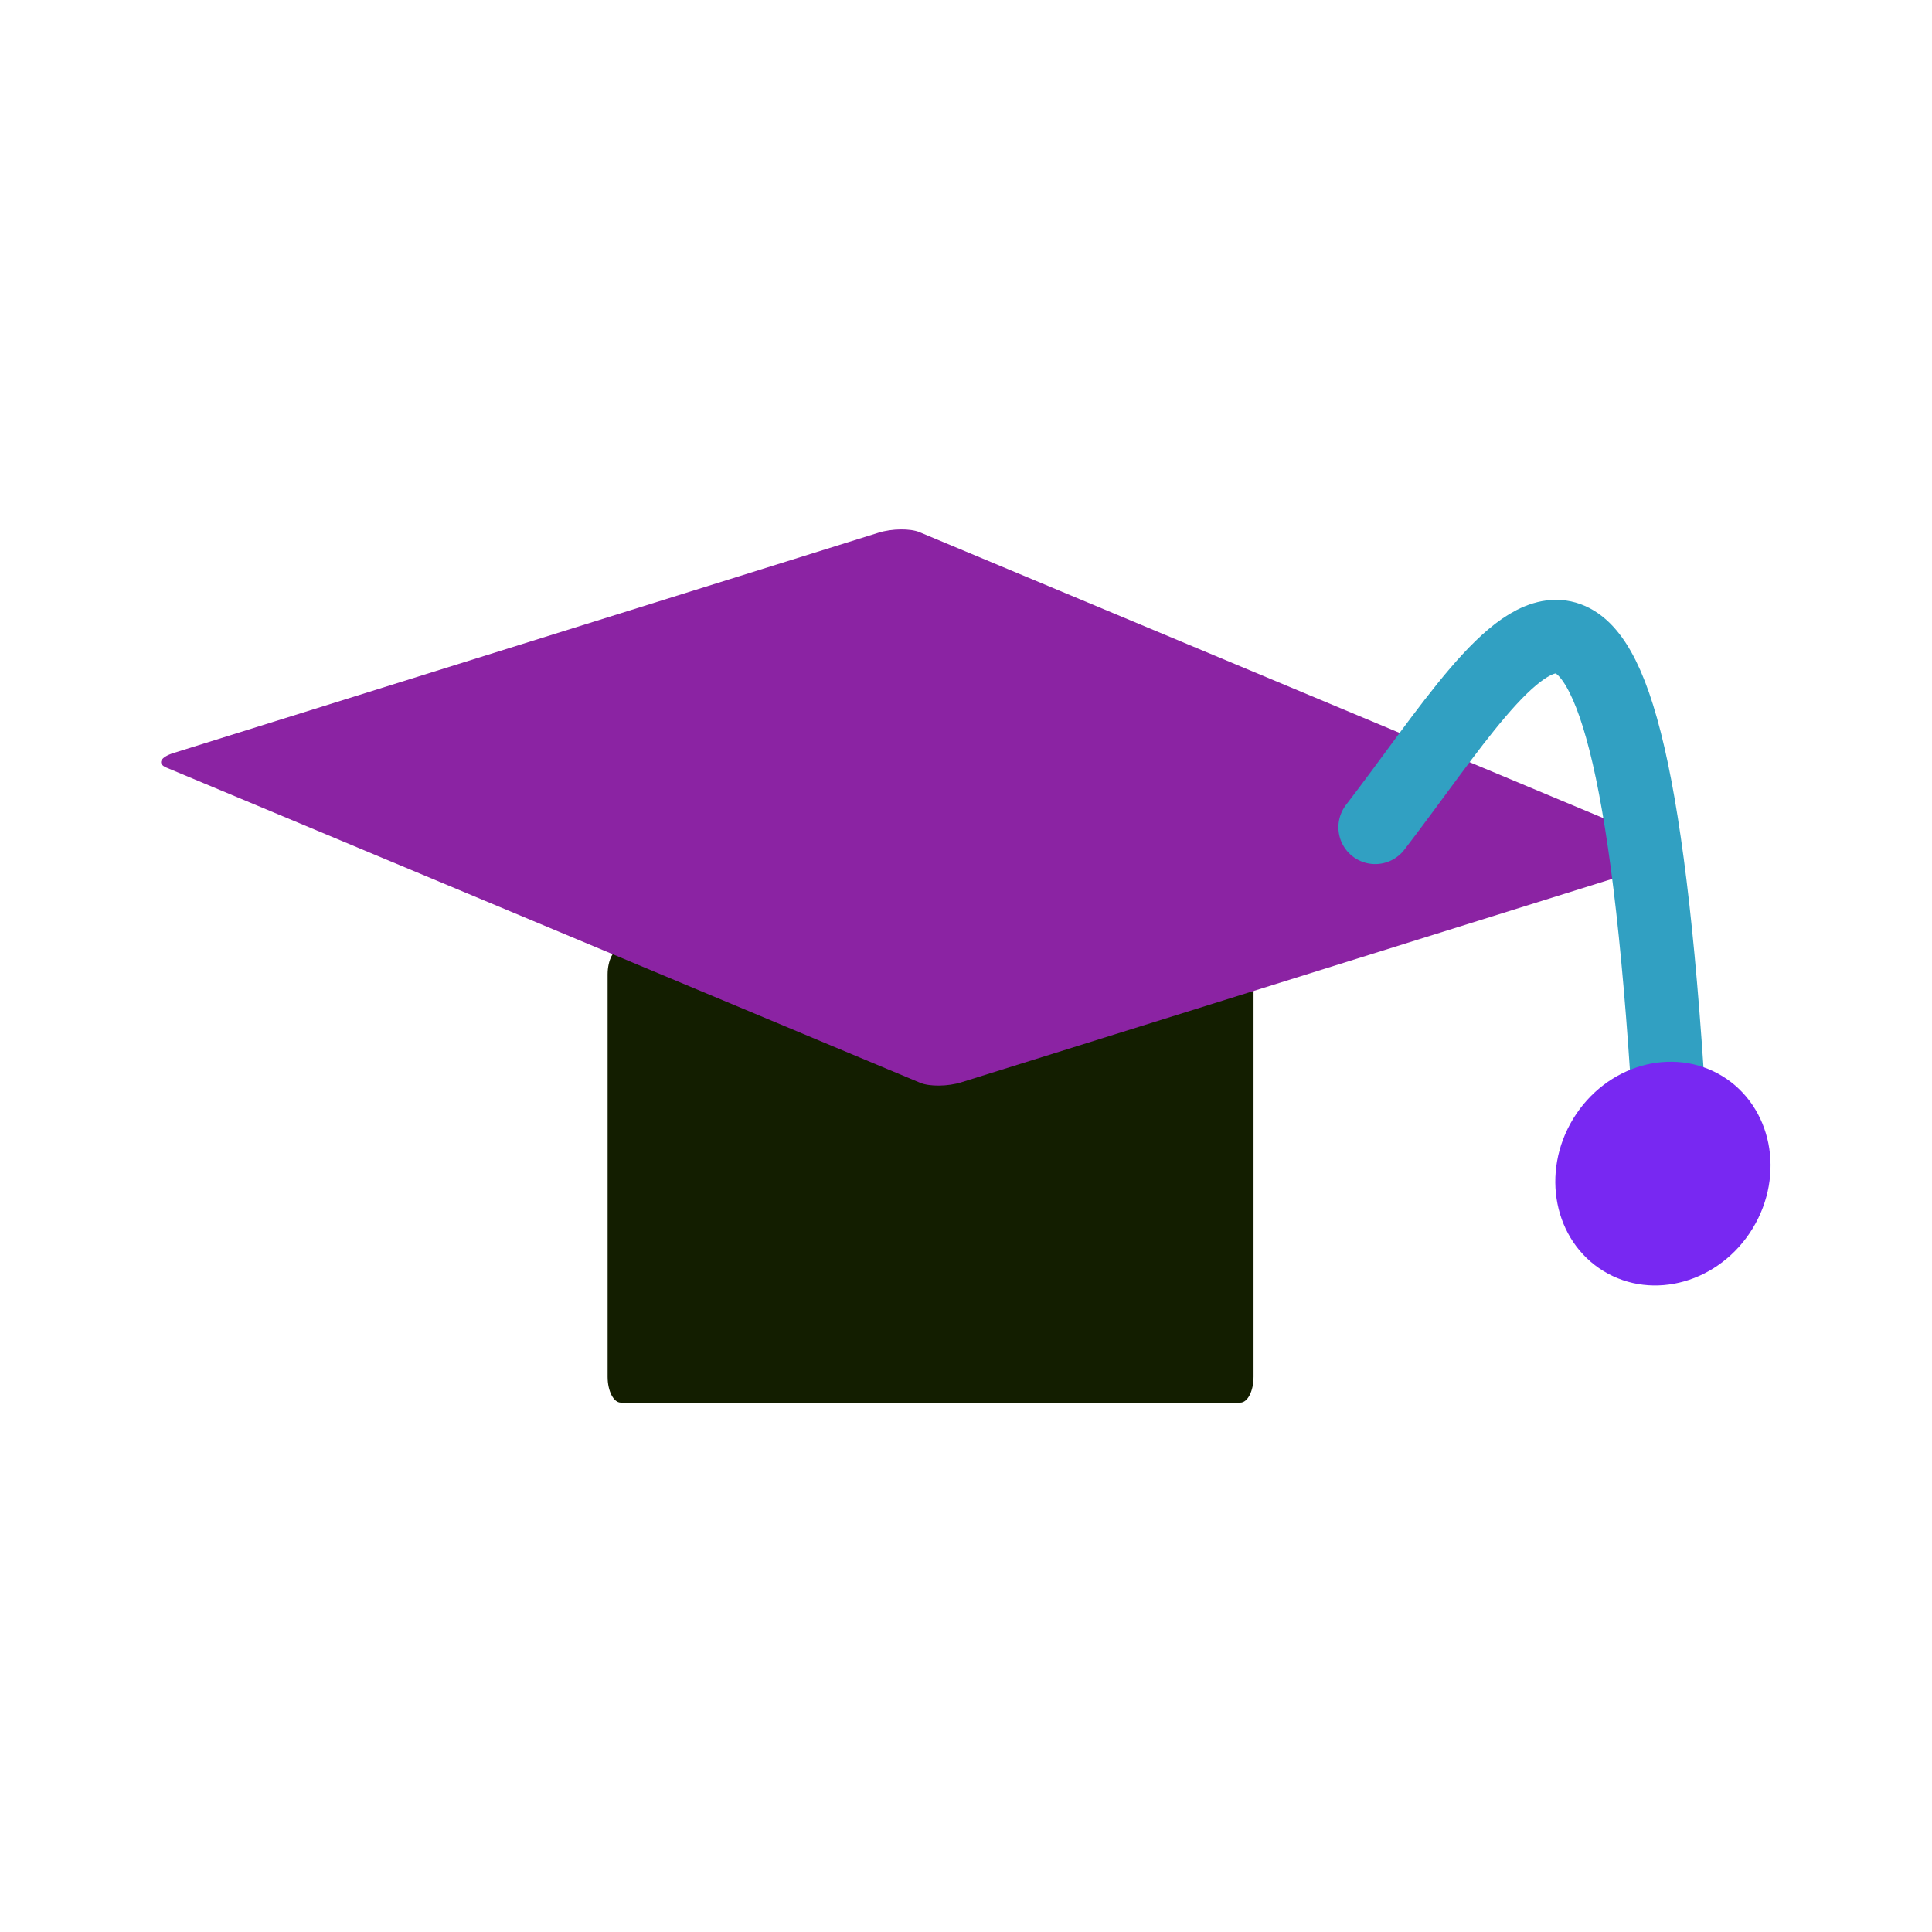
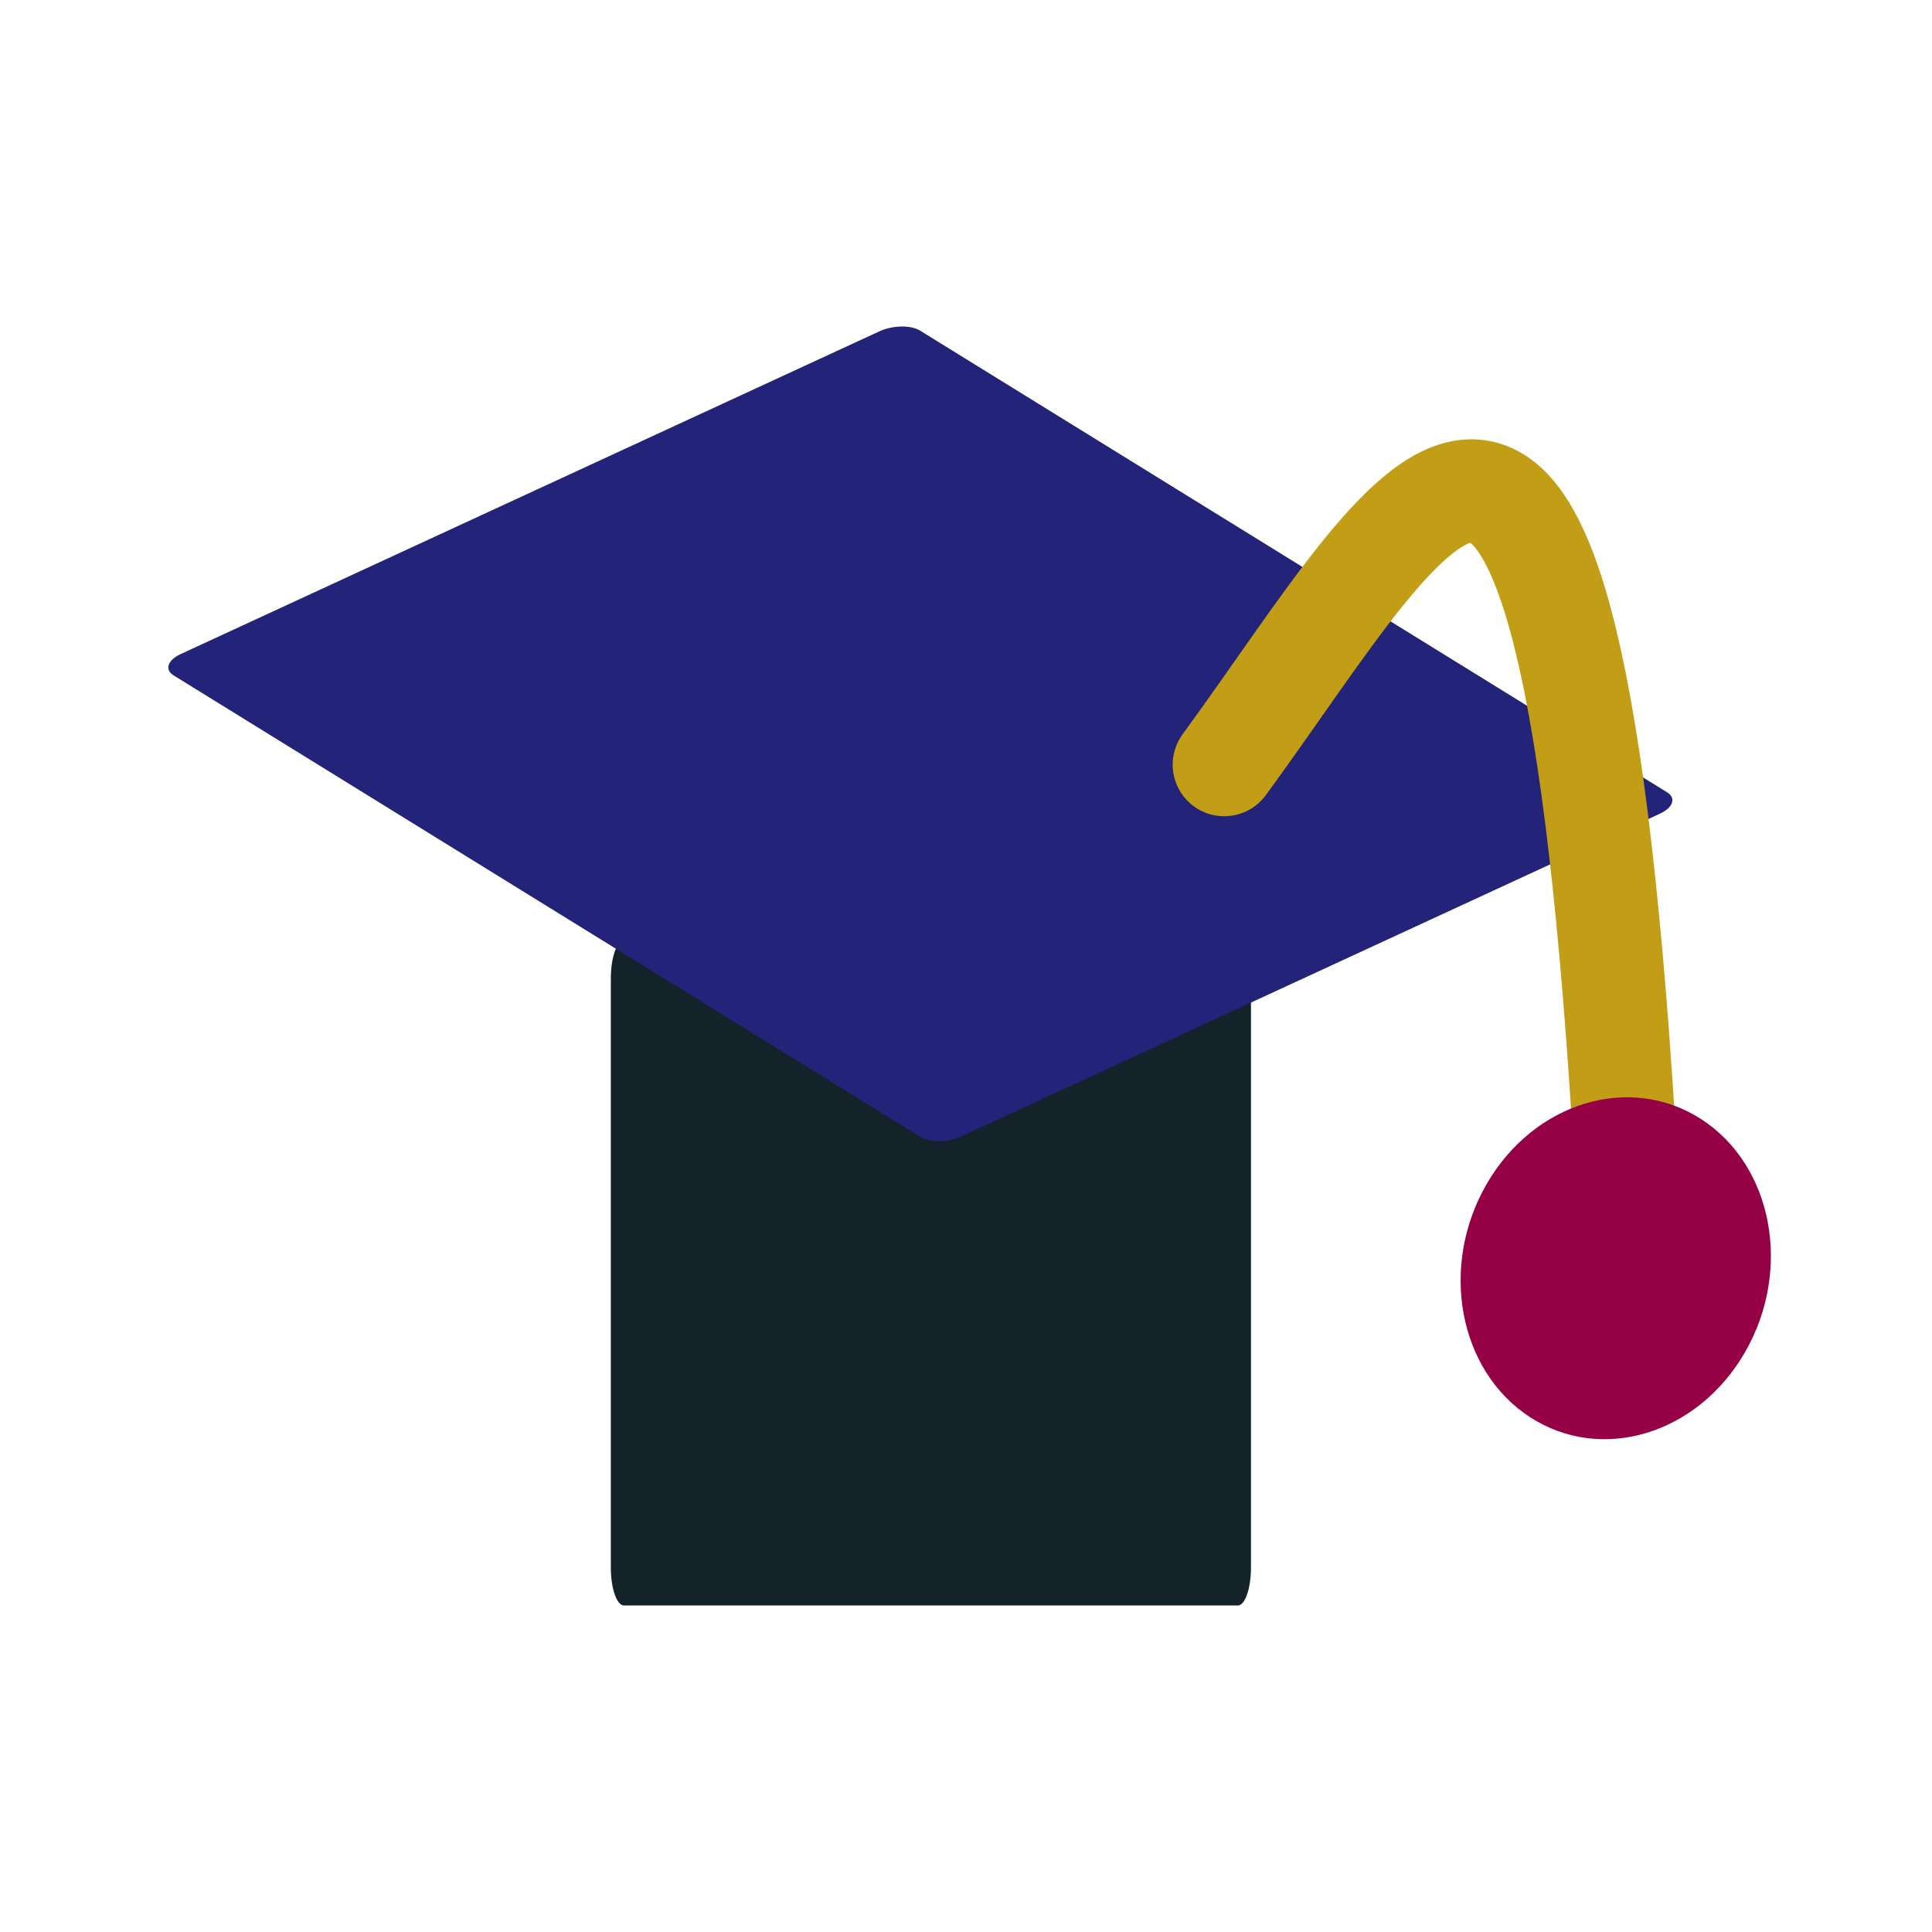
<svg xmlns="http://www.w3.org/2000/svg" width="24" height="24" id="svg2" version="1.1">
  <defs id="defs4">
    </defs>
  <g id="layer1" transform="translate(0,-1028.362)">
-     <path style="fill:#313df2;fill-opacity:1;stroke:#89d7ff;stroke-width:0.985;stroke-linecap:round;stroke-linejoin:miter;stroke-miterlimit:4;stroke-opacity:1;stroke-dasharray:none" d="m 11.462,1038.682 c 1.127,0 1.127,0 1.127,0 l 0,0" id="path3987" />
-     <rect style="fill:#131e00;fill-opacity:1;fill-rule:nonzero;stroke:none" id="rect3009" width="8.024" height="5.64" x="7.548" y="1040.146" rx="0.165" ry="0.321" />
-     <rect style="fill:#8b23a3;fill-opacity:1;fill-rule:nonzero;stroke:none" id="rect3007" width="10.605" height="9.803" x="1540.363" y="1477.16" transform="matrix(0.9225889,0.3857845,-0.9544721,0.2983002,0,0)" rx="0.227" ry="0.314" />
-     <path style="fill:none;stroke:#31a0c2;stroke-width:0.914;stroke-linecap:round;stroke-linejoin:miter;stroke-miterlimit:4;stroke-opacity:1;stroke-dasharray:none" d="m 17.083,1038.639 c 1.834,-2.388 3.174,-5.195 3.675,3.876" id="path3793" />
-     <path style="fill:#7828f2;fill-opacity:1;stroke:#7828f2;stroke-width:0.3;stroke-linecap:round;stroke-linejoin:round;stroke-miterlimit:4;stroke-opacity:1;stroke-dasharray:none" id="path3795" d="m 19,29.5 a 0.5,0.5 0 1 1 -1,0 0.5,0.5 0 1 1 1,0 z" transform="matrix(1.714591,1.048725,-1.135922,1.862707,22.44719,968.5896)" />
+     <path style="fill:#313df2;fill-opacity:1;stroke:#89d7ff;stroke-width:1.186;stroke-linecap:round;stroke-linejoin:miter;stroke-miterlimit:4;stroke-opacity:1;stroke-dasharray:none" d="m 11.467,1037.902 c 1.117,0 1.117,0 1.117,0 l 0,0" id="path3987" />
+     <rect style="fill:#132329;fill-opacity:1;fill-rule:nonzero;stroke:none" id="rect3009" width="7.952" height="8.26" x="7.588" y="1040.046" rx="0.164" ry="0.471" />
+     <rect style="fill:#232379;fill-opacity:1;fill-rule:nonzero;stroke:none" id="rect3007" width="11.398" height="10.214" x="1129.412" y="1045.922" transform="matrix(0.8506587,0.5257183,-0.9078332,0.4193315,0,0)" rx="0.244" ry="0.327" />
+     <path style="fill:none;stroke:#c29e16;stroke-width:1.281;stroke-linecap:round;stroke-linejoin:miter;stroke-miterlimit:4;stroke-opacity:1;stroke-dasharray:none" d="m 15.208,1037.861 c 2.508,-3.429 4.34,-7.46 5.025,5.566" id="path3793" />
+     <path style="fill:#960045;fill-opacity:1;stroke:none" id="path3795" d="m 19,29.5 a 0.5,0.5 0 1 1 -1,0 0.5,0.5 0 1 1 1,0 z" transform="matrix(3.21279,2.083461,-2.128483,3.700568,23.42511,896.4059)" />
  </g>
</svg>
